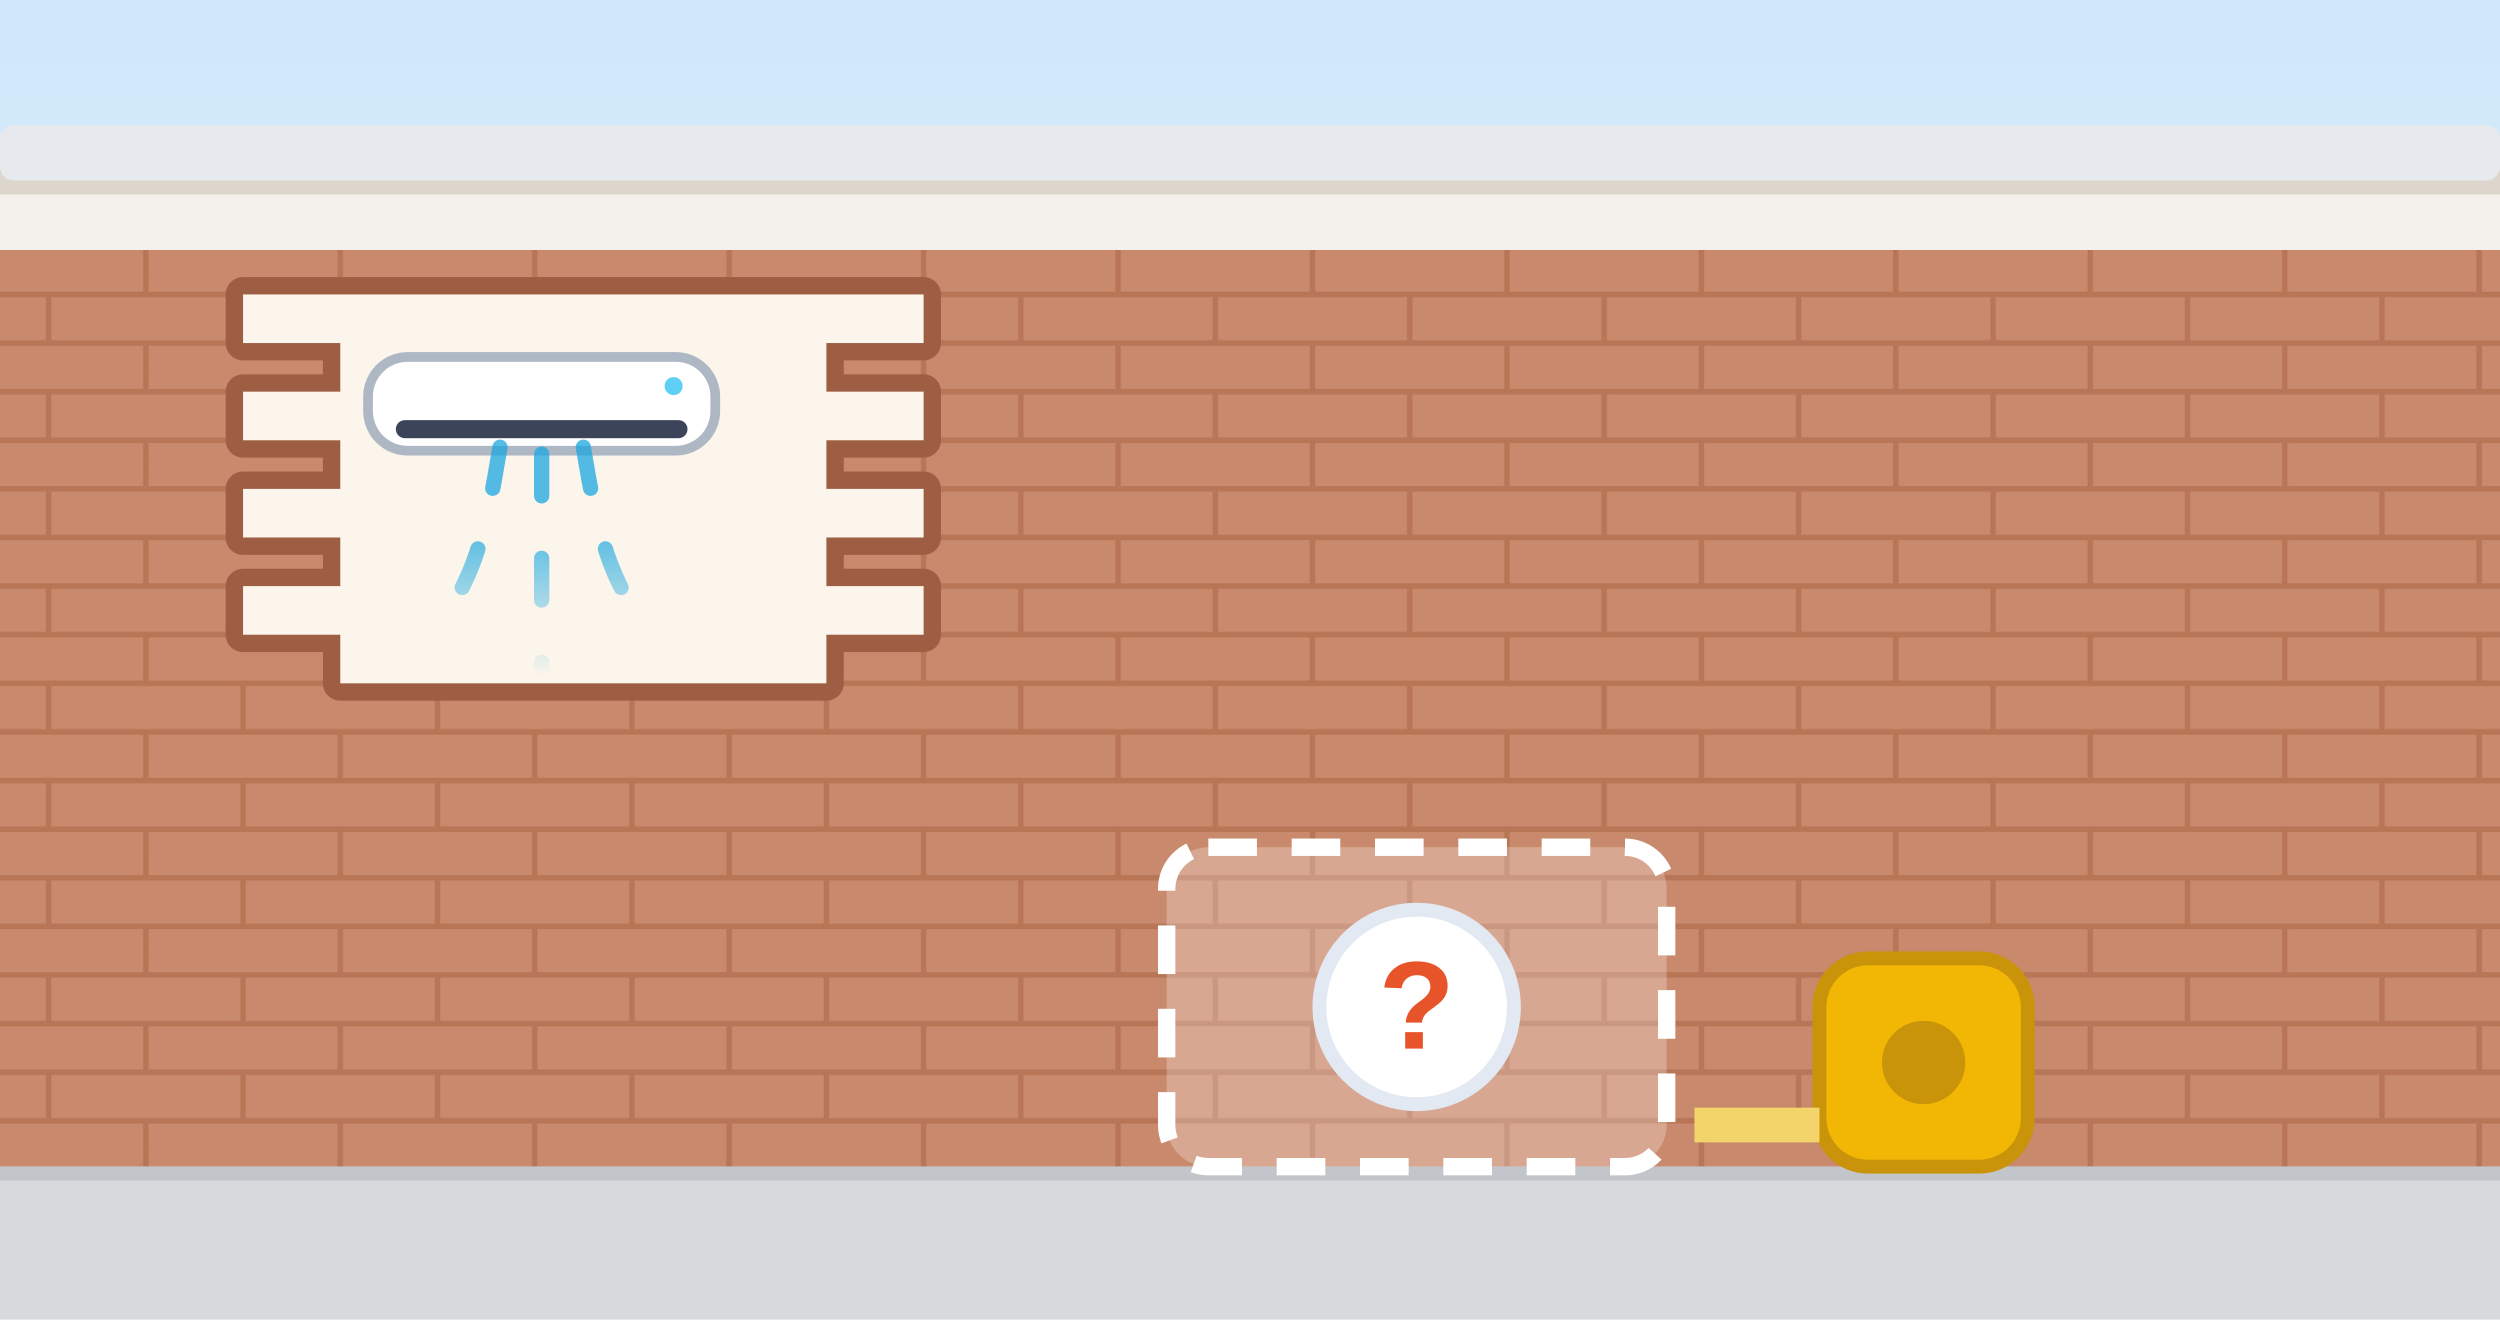
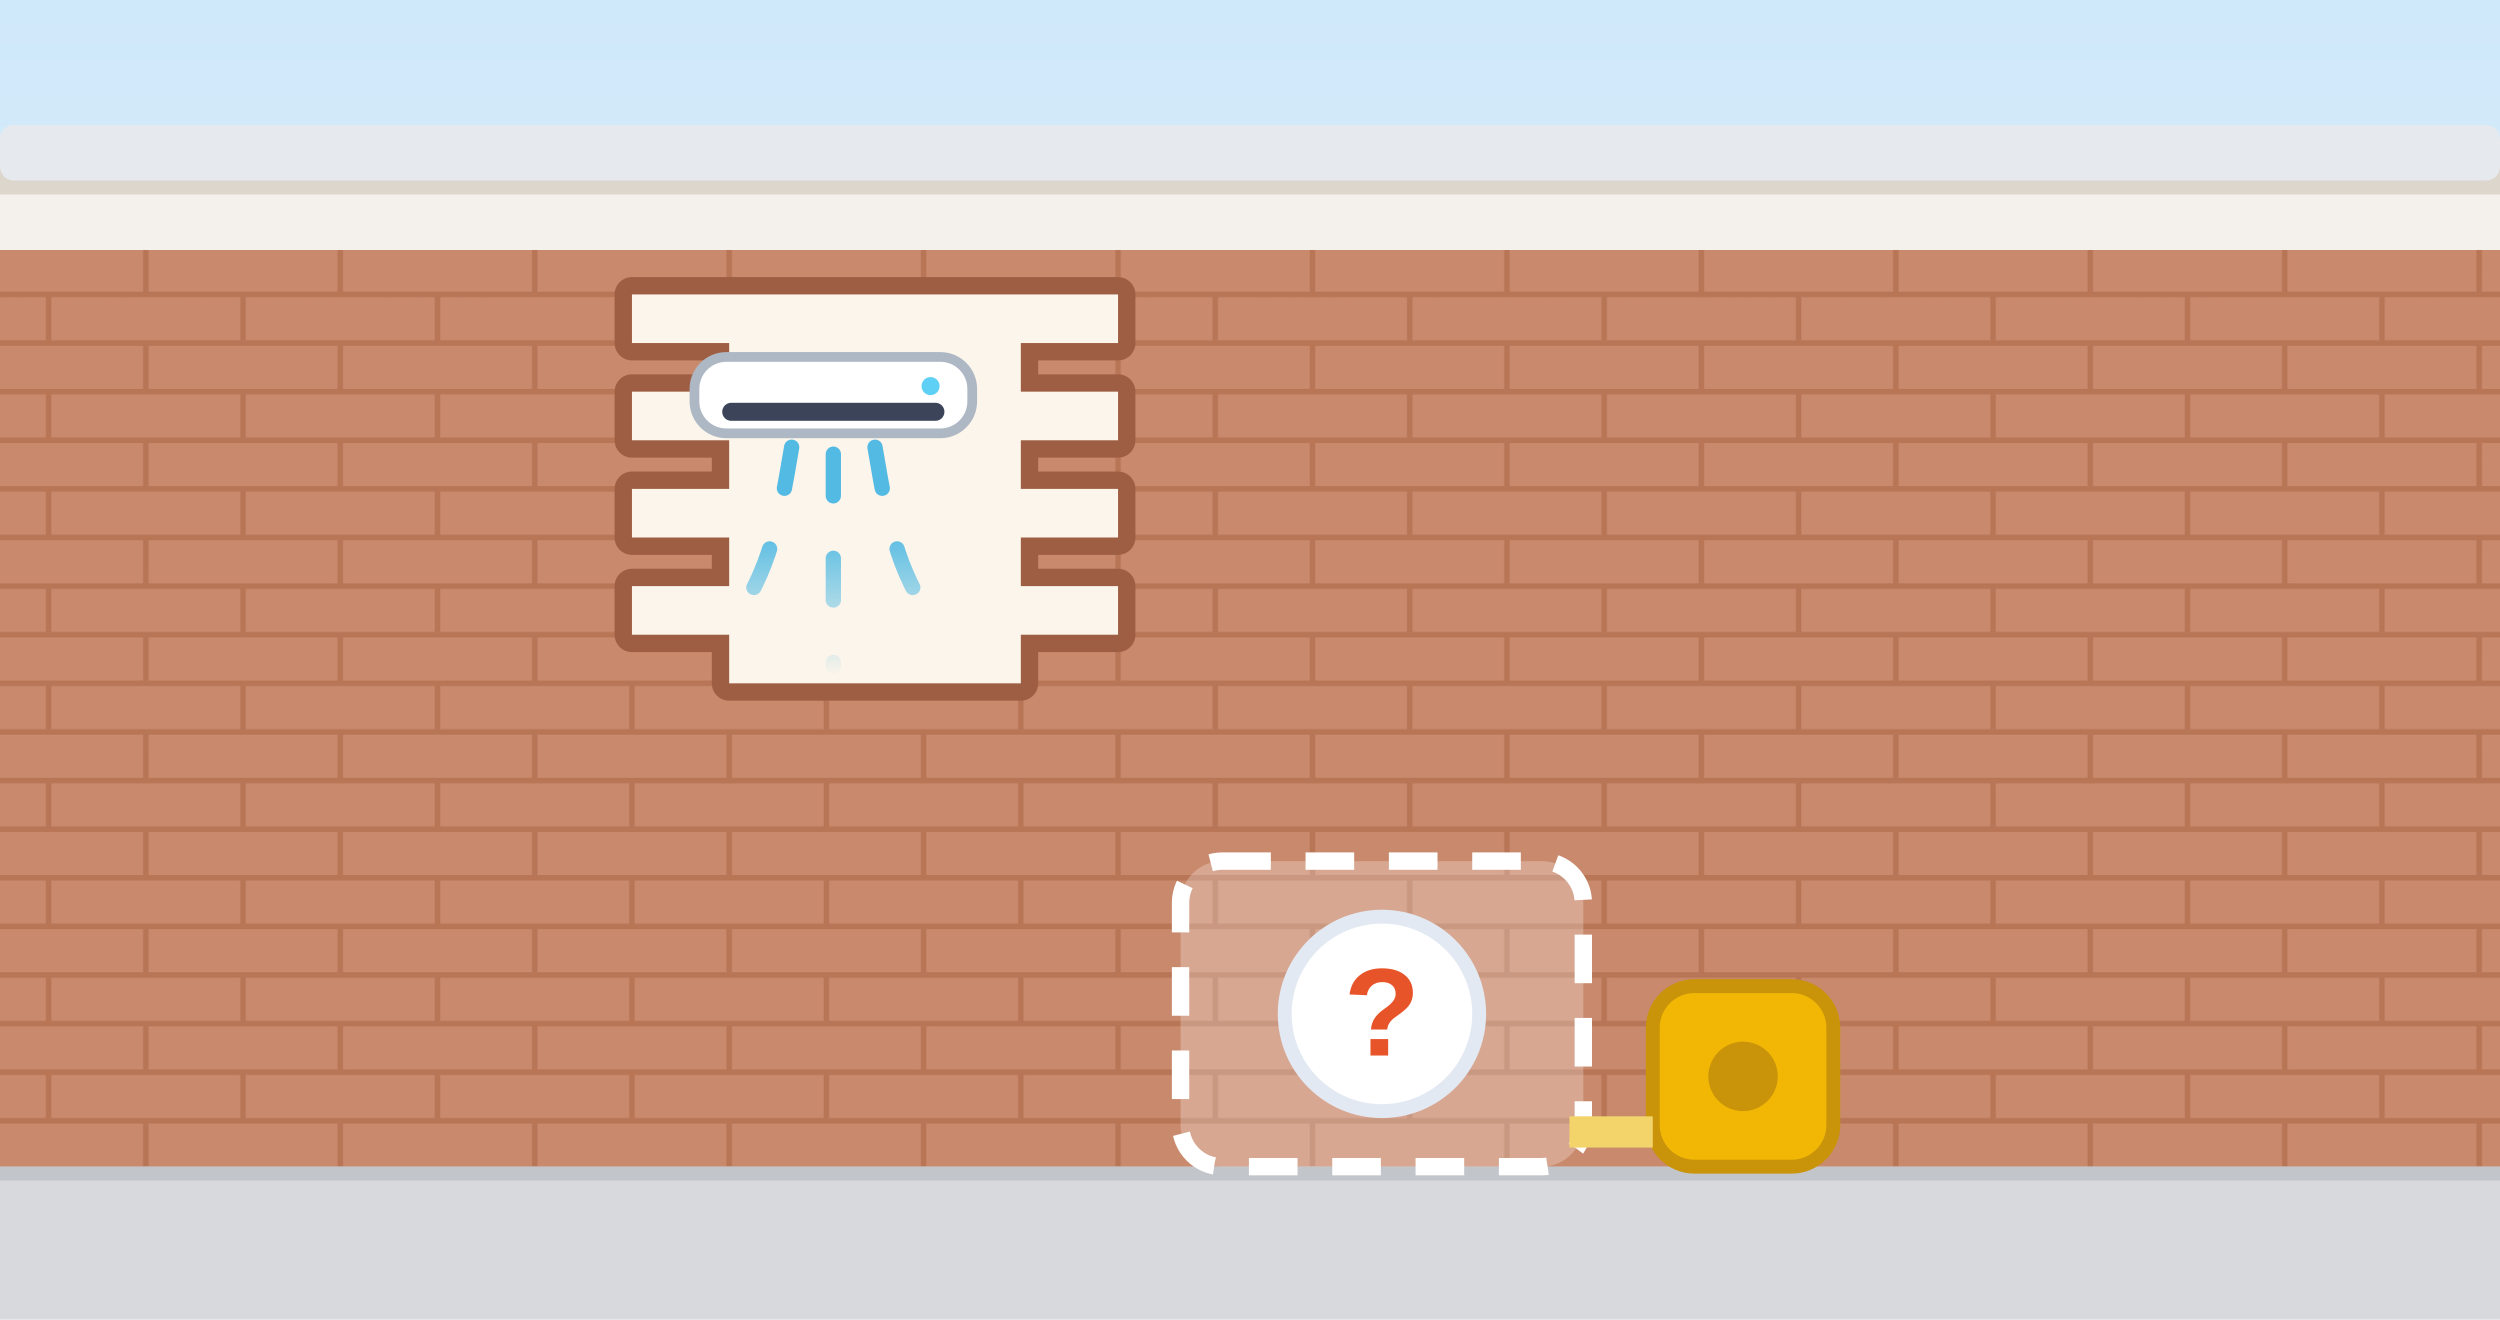
<svg xmlns="http://www.w3.org/2000/svg" viewBox="0 0 360 190" role="img" aria-label="A spot marked out on the wall for the outdoor unit, still to be decided">
  <style>.f{animation:pop .5s cubic-bezier(.2,.9,.25,1.25) both;transform-box:fill-box;transform-origin:50% 100%}@keyframes pop{from{transform:scale(0);opacity:0}to{transform:scale(1);opacity:1}}.a{fill:none;stroke:#1BA7E0;stroke-width:2.2;stroke-linecap:round;stroke-dasharray:6 9;opacity:.75;animation:flow 1.5s linear infinite,show .5s .7s both}@keyframes flow{to{stroke-dashoffset:-30}}@keyframes show{from{opacity:0}}.m{animation:ants 1.2s linear infinite}@keyframes ants{to{stroke-dashoffset:-24}}.q{animation:bob 2.4s ease-in-out infinite}@keyframes bob{50%{transform:translateY(-4px)}}@media (prefers-reduced-motion:reduce){.f,.a,.m,.q{animation:none}}</style>
  <defs>
    <linearGradient id="s" x1="0" y1="0" x2="0" y2="1">
      <stop offset="0" stop-color="#CFE8FA" />
      <stop offset="1" stop-color="#F2F8FD" />
    </linearGradient>
    <pattern id="b" width="28" height="14" patternUnits="userSpaceOnUse">
      <rect width="28" height="14" fill="#C9896C" />
      <path d="M0 .4H28M0 7.4H28M7 .4V7.4M21 7.4V14" stroke="#B87657" stroke-width=".8" />
    </pattern>
    <linearGradient id="t" x1="0" y1="0" x2="1" y2="0">
      <stop offset="0" stop-color="#D9DEE6" />
      <stop offset=".5" stop-color="#F7F9FB" />
      <stop offset="1" stop-color="#C9D0DA" />
    </linearGradient>
  </defs>
  <rect width="360" height="190" fill="url(#s)" />
  <rect y="34" width="360" height="140" fill="url(#b)" />
  <rect y="26" width="360" height="10" fill="#F4F1EC" />
  <rect y="24" width="360" height="4" fill="#DCD6CC" />
  <rect y="18" width="360" height="8" rx="2" fill="#E6E9EE" />
  <rect y="168" width="360" height="22" fill="#D7D9DC" />
  <rect y="168" width="360" height="2" fill="#C2C6CB" />
-   <path d="M35 42.4 L35 49.4 L49 49.4 L49 56.4 L35 56.4 L35 63.4 L49 63.4 L49 70.4 L35 70.4 L35 77.4 L49 77.4 L49 84.4 L35 84.4 L35 91.4 L49 91.4 L49 98.4 L119 98.4 L119 91.4 L133 91.4 L133 84.4 L119 84.4 L119 77.4 L133 77.4 L133 70.4 L119 70.4 L119 63.4 L133 63.4 L133 56.4 L119 56.4 L119 49.4 L133 49.4 L133 42.4Z" fill="#9E5E43" stroke="#9E5E43" stroke-width="5" stroke-linejoin="round" />
-   <path d="M35 42.4 L35 49.4 L49 49.4 L49 56.4 L35 56.4 L35 63.4 L49 63.4 L49 70.4 L35 70.4 L35 77.4 L49 77.4 L49 84.4 L35 84.4 L35 91.4 L49 91.4 L49 98.4 L119 98.4 L119 91.4 L133 91.4 L133 84.4 L119 84.4 L119 77.4 L133 77.4 L133 70.4 L119 70.4 L119 63.4 L133 63.4 L133 56.4 L119 56.4 L119 49.4 L133 49.4 L133 42.4Z" fill="#FBF5EB" />
+   <path d="M91 42.4 L91 49.4 L105 49.4 L105 56.4 L91 56.4 L91 63.4 L105 63.4 L105 70.4 L91 70.4 L91 77.4 L105 77.4 L105 84.4 L91 84.4 L91 91.4 L105 91.4 L105 98.4 L147 98.4 L147 91.4 L161 91.4 L161 84.4 L147 84.4 L147 77.4 L161 77.4 L161 70.4 L147 70.4 L147 63.4 L161 63.4 L161 56.4 L147 56.4 L147 49.4 L161 49.4 L161 42.4Z" fill="#9E5E43" stroke="#9E5E43" stroke-width="5" stroke-linejoin="round" />
+   <path d="M91 42.4 L91 49.4 L105 49.4 L105 56.4 L91 56.4 L91 63.4 L105 63.4 L105 70.4 L91 70.4 L91 77.4 L105 77.4 L105 84.4 L91 84.4 L91 91.4 L105 91.4 L105 98.4 L147 98.4 L147 91.4 L161 91.4 L161 84.4 L147 84.4 L147 77.4 L161 77.4 L161 70.4 L147 70.4 L147 63.4 L161 63.4 L161 56.4 L147 56.4 L147 49.4 L161 49.4 L161 42.4Z" fill="#FBF5EB" />
  <g class="f" style="animation-delay:0.1s">
-     <rect x="53" y="51.4" width="50" height="13.5" rx="5.7" fill="#fff" stroke="#AEB7C4" stroke-width="1.4" />
-     <rect x="57" y="60.5" width="42" height="2.6" rx="1.3" fill="#3B4458" />
-     <circle cx="97" cy="55.6" r="1.3" fill="#5FD0F5" />
+     <rect x="100" y="51.4" width="40" height="11" rx="4.6" fill="#fff" stroke="#AEB7C4" stroke-width="1.4" />
+     <rect x="104" y="58" width="32" height="2.6" rx="1.3" fill="#3B4458" />
+     <circle cx="134" cy="55.6" r="1.3" fill="#5FD0F5" />
  </g>
  <linearGradient id="fa" gradientUnits="userSpaceOnUse" x1="0" y1="64.4" x2="0" y2="97.4">
    <stop offset=".35" stop-color="#fff" />
    <stop offset="1" stop-color="#fff" stop-opacity="0" />
  </linearGradient>
  <mask id="fm" maskUnits="userSpaceOnUse" x="0" y="0" width="360" height="190">
-     <rect x="54" y="62.4" width="48" height="37" fill="url(#fa)" />
+     <rect x="96" y="62.4" width="48" height="37" fill="url(#fa)" />
  </mask>
  <g mask="url(#fm)">
-     <path class="a" d="M72 64.4C70 76.4 68.4 83.9 62 91.4" />
-     <path class="a" d="M78 65.4C78 77.9 78 85.4 78 95.9" />
-     <path class="a" d="M84 64.4C86 76.4 87.6 83.9 94 91.4" />
+     <path class="a" d="M114 64.4C112 76.4 110.4 83.9 104 91.4" />
+     <path class="a" d="M120 65.4C120 77.9 120 85.4 120 95.9" />
+     <path class="a" d="M126 64.4C128 76.4 129.6 83.9 136 91.4" />
  </g>
-   <rect x="168" y="122" width="72" height="46" rx="6" fill="#fff" fill-opacity=".25" stroke="#fff" stroke-width="2.5" stroke-dasharray="7 5" class="m" />
+   <rect x="170" y="124" width="58" height="44" rx="6" fill="#fff" fill-opacity=".25" stroke="#fff" stroke-width="2.5" stroke-dasharray="7 5" class="m" />
  <g class="q">
-     <circle cx="204" cy="145" r="14" fill="#fff" stroke="#E3E9F2" stroke-width="2" />
-     <text x="204" y="151" text-anchor="middle" font-family="Arial,Helvetica,sans-serif" font-weight="700" font-size="18" fill="#E8542A">?</text>
+     <circle cx="199" cy="146" r="14" fill="#fff" stroke="#E3E9F2" stroke-width="2" />
+     <text x="199" y="152" text-anchor="middle" font-family="Arial,Helvetica,sans-serif" font-weight="700" font-size="18" fill="#E8542A">?</text>
  </g>
  <g>
-     <rect x="262" y="138" width="30" height="30" rx="7" fill="#F2B705" stroke="#C9930A" stroke-width="2" />
-     <circle cx="277" cy="153" r="6" fill="#C9930A" />
-     <path d="M262 162 H244" stroke="#F2D46B" stroke-width="5" />
+     <rect x="238" y="142" width="26" height="26" rx="6" fill="#F2B705" stroke="#C9930A" stroke-width="2" />
+     <circle cx="251" cy="155" r="5" fill="#C9930A" />
+     <path d="M238 163 H226" stroke="#F2D46B" stroke-width="4.5" />
  </g>
</svg>
